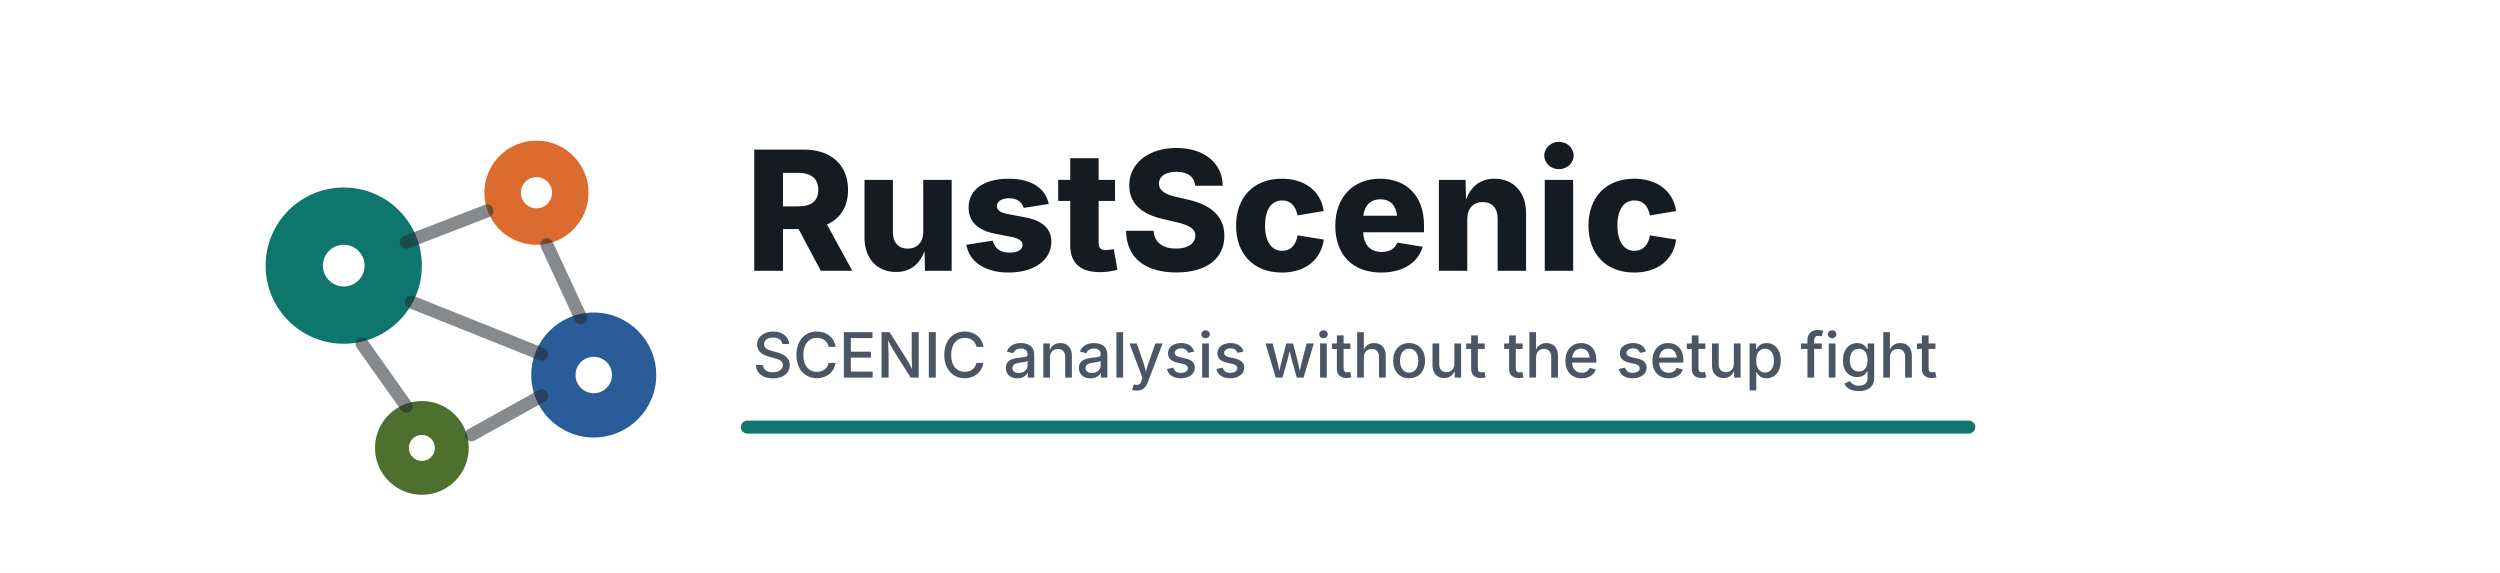
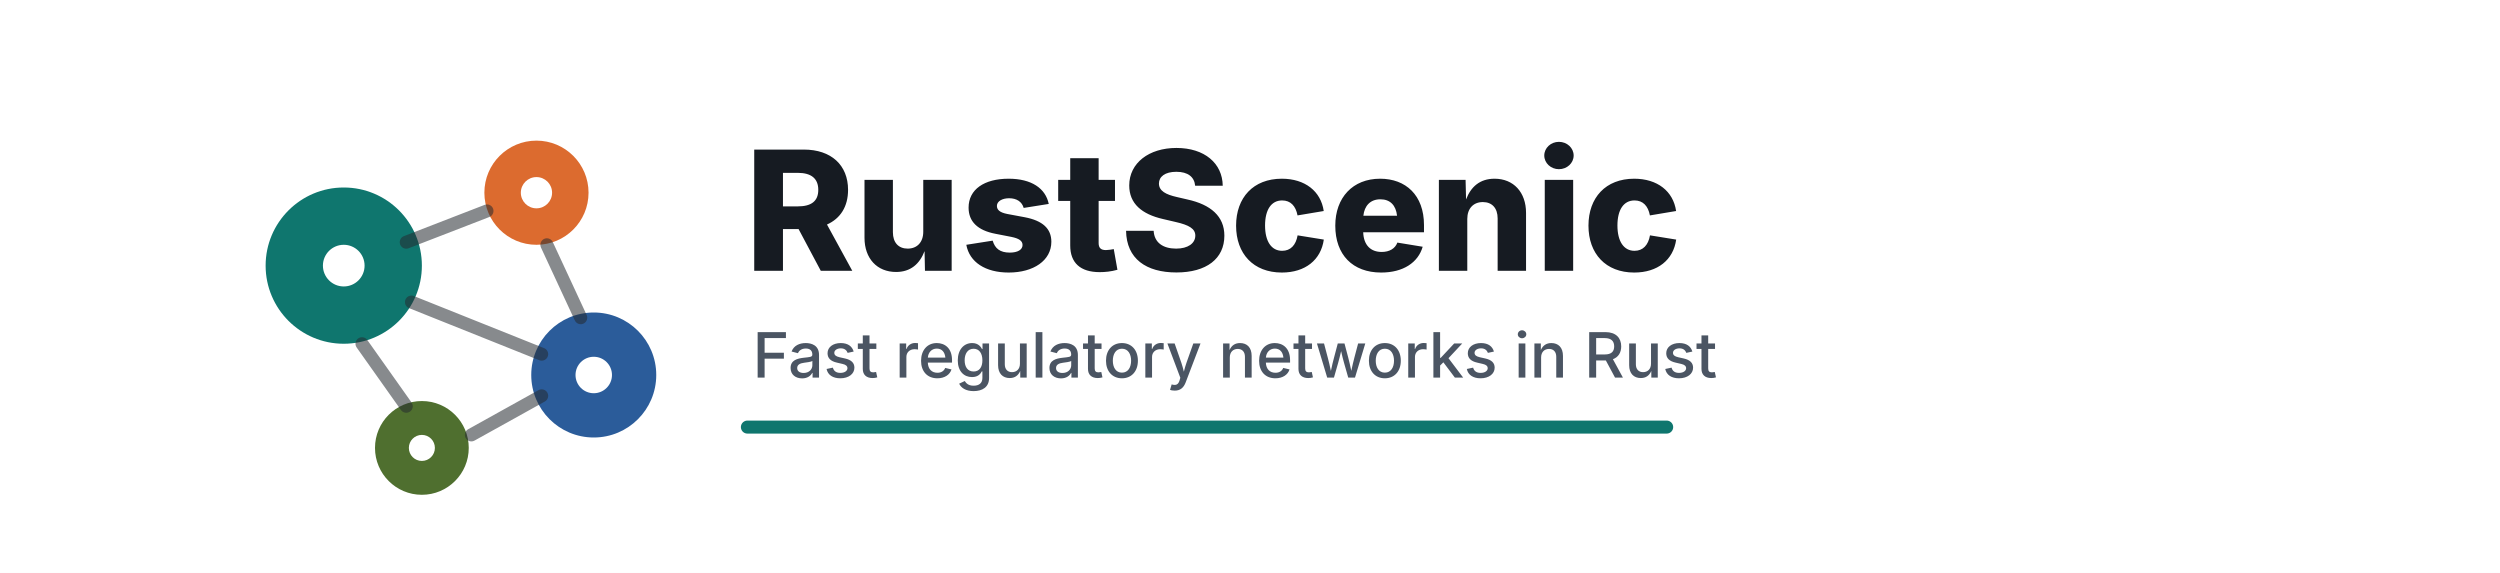
<svg xmlns="http://www.w3.org/2000/svg" viewBox="0 0 960 220" role="img" aria-labelledby="title desc">
  <rect width="960" height="220" fill="#ffffff" />
  <g transform="translate(78 44)">
    <circle cx="54" cy="58" r="30" fill="#0f766e" />
    <circle cx="128" cy="30" r="20" fill="#dc6b2f" />
    <circle cx="150" cy="100" r="24" fill="#2b5c9a" />
    <circle cx="84" cy="128" r="18" fill="#4f6f2f" />
    <path d="M78 49 L109 37 M80 72 L130 92 M61 88 L78 112 M132 50 L145 78 M103 123 L130 108" stroke="#24292f" stroke-width="5" stroke-linecap="round" opacity="0.55" />
    <circle cx="54" cy="58" r="8" fill="#ffffff" />
    <circle cx="128" cy="30" r="6" fill="#ffffff" />
    <circle cx="150" cy="100" r="7" fill="#ffffff" />
    <circle cx="84" cy="128" r="5" fill="#ffffff" />
  </g>
  <text x="286" y="104" font-family="Inter, ui-sans-serif, system-ui, -apple-system, BlinkMacSystemFont, 'Segoe UI', sans-serif" font-size="64" font-weight="760" fill="#161b22">RustScenic</text>
-   <text x="289" y="145" font-family="Inter, ui-sans-serif, system-ui, -apple-system, BlinkMacSystemFont, 'Segoe UI', sans-serif" font-size="24" font-weight="500" fill="#4b5563">SCENIC analysis without the setup fight</text>
-   <path d="M287 164 H756" stroke="#0f766e" stroke-width="5" stroke-linecap="round" />
+   <text x="289" y="145" font-family="Inter, ui-sans-serif, system-ui, -apple-system, BlinkMacSystemFont, 'Segoe UI', sans-serif" font-size="24" font-weight="500" fill="#4b5563">Fast regulatory networks in Rust</text>
+   <path d="M287 164 H640" stroke="#0f766e" stroke-width="5" stroke-linecap="round" />
</svg>
